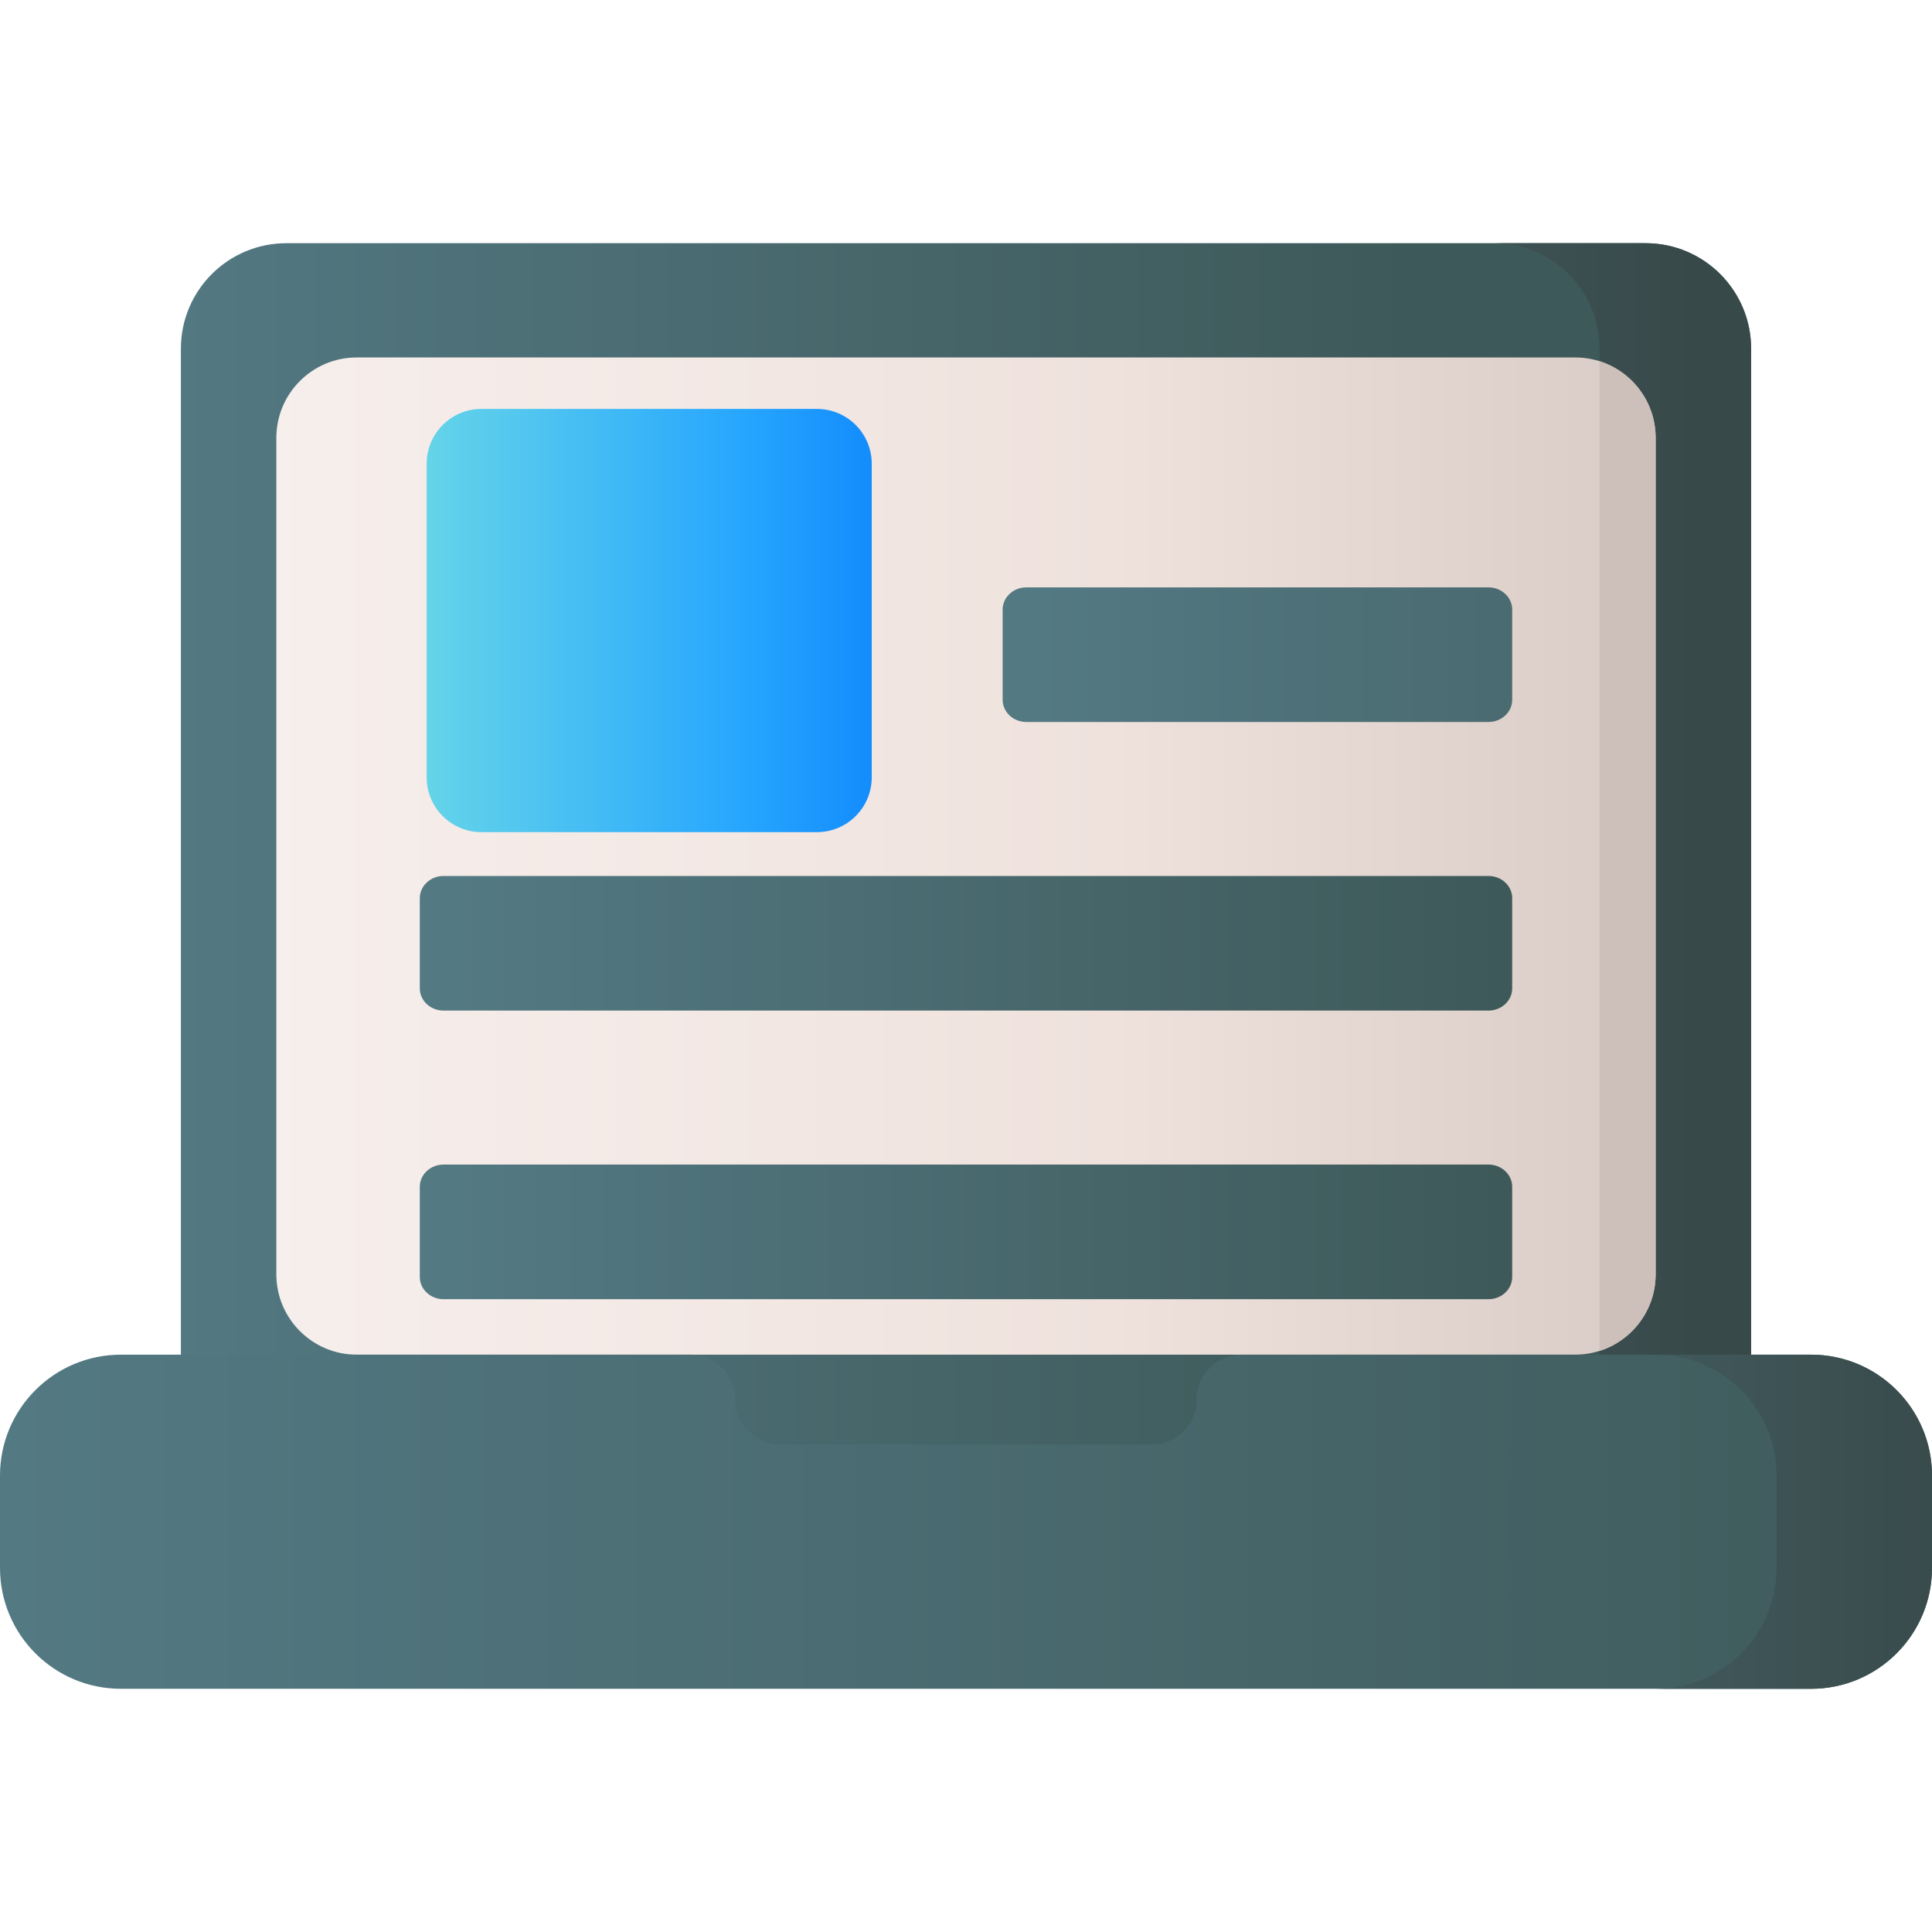
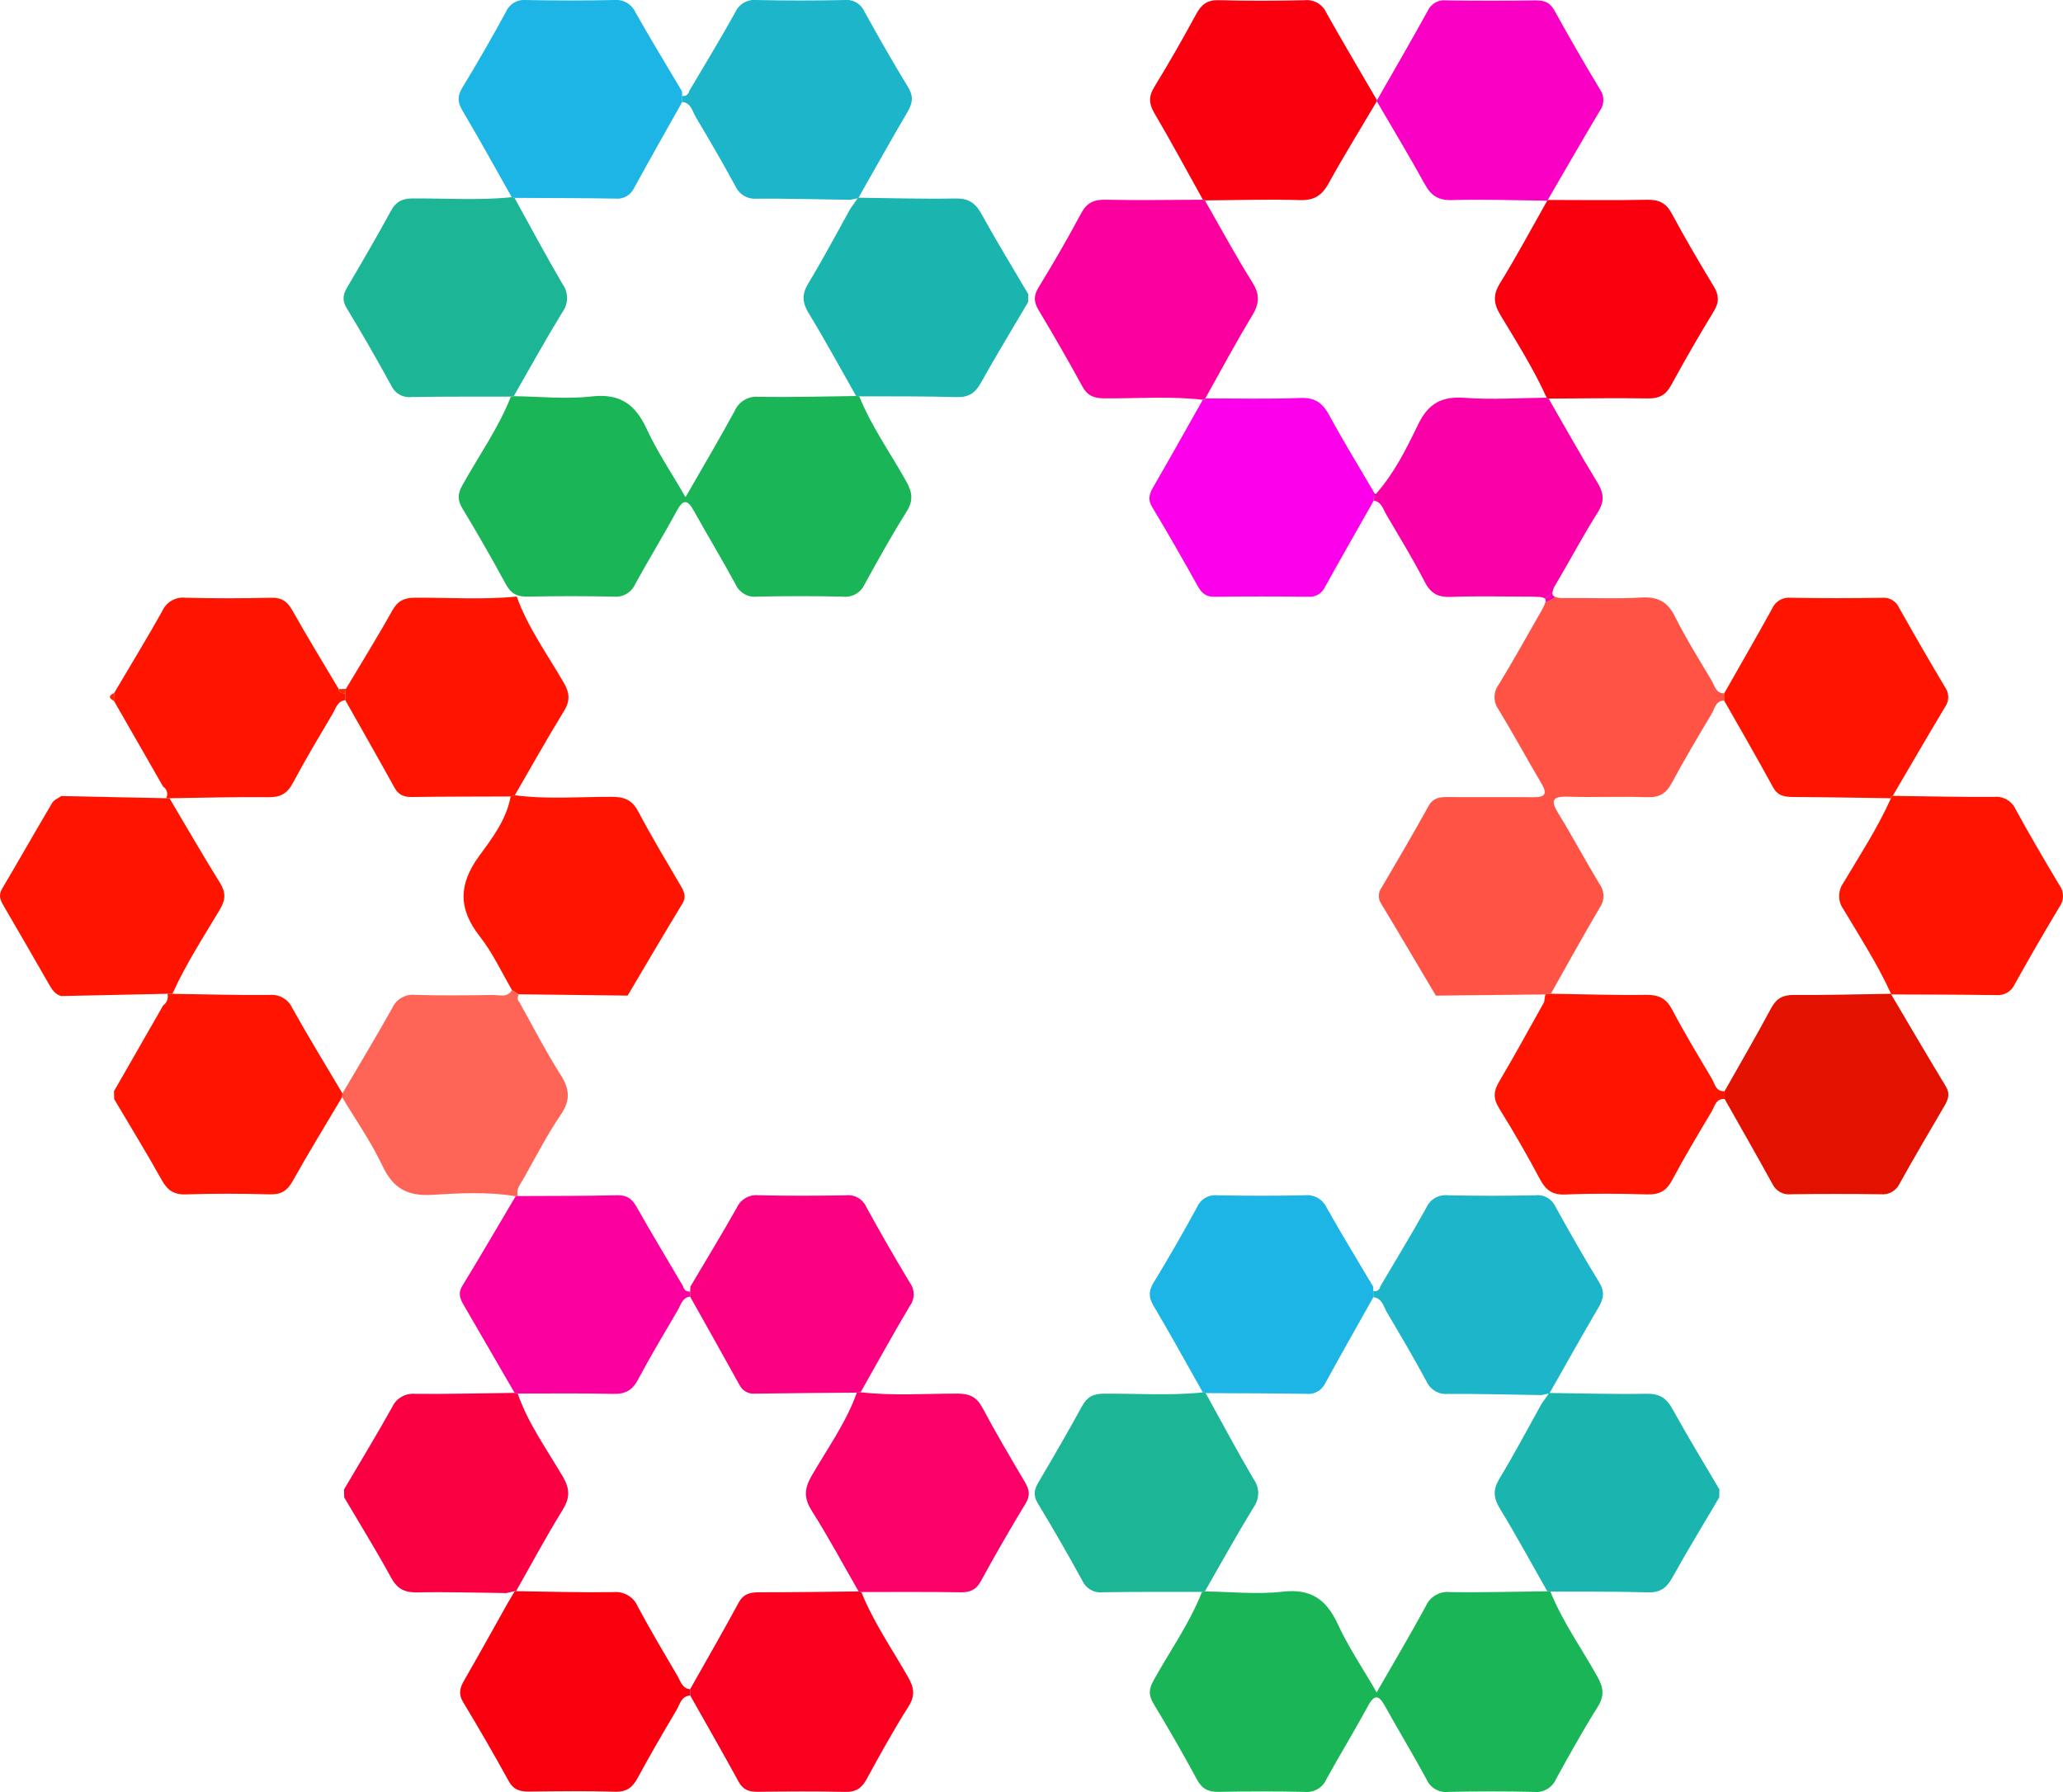
- <svg xmlns="http://www.w3.org/2000/svg" xmlns:xlink="http://www.w3.org/1999/xlink" id="Capa_1" enable-background="new 0 0 510 510" height="512" viewBox="0 0 510 510" width="512">
-   <linearGradient id="lg1">
-     <stop offset="0" stop-color="#537983" />
-     <stop offset="1" stop-color="#3e5959" />
-   </linearGradient>
-   <linearGradient id="SVGID_1_" gradientUnits="userSpaceOnUse" x1="36" x2="372.63" xlink:href="#lg1" y1="226.859" y2="226.859" />
-   <linearGradient id="lg2">
-     <stop offset="0" stop-color="#537983" />
-     <stop offset="1" stop-color="#384949" />
-   </linearGradient>
-   <linearGradient id="SVGID_2_" gradientUnits="userSpaceOnUse" x1="173" x2="446.876" xlink:href="#lg2" y1="226.859" y2="226.859" />
-   <linearGradient id="lg3">
-     <stop offset="0" stop-color="#f9f3f1" />
-     <stop offset=".573" stop-color="#efe2dd" />
-     <stop offset="1" stop-color="#cdbfba" />
-   </linearGradient>
-   <linearGradient id="SVGID_3_" gradientUnits="userSpaceOnUse" x1="-1.792" x2="514.013" xlink:href="#lg3" y1="225.979" y2="225.979" />
-   <linearGradient id="SVGID_4_" gradientUnits="userSpaceOnUse" x1="1.602" x2="539.627" xlink:href="#lg1" y1="401.699" y2="401.699" />
-   <linearGradient id="SVGID_5_" gradientUnits="userSpaceOnUse" x1="253" x2="522.073" xlink:href="#lg2" y1="401.699" y2="401.699" />
-   <linearGradient id="SVGID_6_" gradientUnits="userSpaceOnUse" x1="104" x2="265.009" y1="163.805" y2="163.805">
-     <stop offset="0" stop-color="#6bd9e7" />
-     <stop offset=".573" stop-color="#26a6fe" />
-     <stop offset="1" stop-color="#0172fb" />
-   </linearGradient>
-   <linearGradient id="SVGID_7_" gradientUnits="userSpaceOnUse" x1="202" x2="350.054" xlink:href="#lg3" y1="225.979" y2="225.979" />
-   <linearGradient id="SVGID_8_" gradientTransform="matrix(1 0 0 -1 0 301.386)" gradientUnits="userSpaceOnUse" x1="120.009" x2="397.184" xlink:href="#lg1" y1="-23.798" y2="-23.798" />
-   <linearGradient id="SVGID_9_" gradientTransform="matrix(1 0 0 -1 0 301.386)" gradientUnits="userSpaceOnUse" x1="120.009" x2="397.184" xlink:href="#lg1" y1="52.384" y2="52.384" />
-   <linearGradient id="SVGID_10_" gradientTransform="matrix(1 0 0 -1 0 301.386)" gradientUnits="userSpaceOnUse" x1="273.861" x2="551.036" xlink:href="#lg1" y1="128.566" y2="128.566" />
-   <g>
-     <path d="m462.25 389.52h-414.5v-297.475c0-15.379 12.467-27.846 27.846-27.846h358.808c15.379 0 27.846 12.467 27.846 27.846z" fill="url(#SVGID_1_)" />
-     <path d="m434.404 64.199h-40.02c15.379 0 27.846 12.467 27.846 27.846v297.475h40.02v-297.475c0-15.379-12.467-27.846-27.846-27.846z" fill="url(#SVGID_2_)" />
-     <path d="m415.825 357.597h-321.65c-11.723 0-21.227-9.504-21.227-21.227v-220.783c0-11.723 9.504-21.227 21.227-21.227h321.651c11.723 0 21.227 9.504 21.227 21.227v220.783c0 11.723-9.504 21.227-21.228 21.227z" fill="url(#SVGID_3_)" />
-     <g>
-       <path d="m510 389.519v24.36c0 17.629-14.291 31.92-31.92 31.92h-446.16c-17.629 0-31.92-14.291-31.92-31.92v-24.36c0-17.629 14.291-31.92 31.92-31.92h150.345c6.547 0 11.855 5.308 11.855 11.855 0 6.547 5.308 11.855 11.855 11.855h98.05c6.547 0 11.855-5.308 11.855-11.855 0-6.547 5.308-11.855 11.855-11.855h150.345c17.629 0 31.92 14.291 31.92 31.92z" fill="url(#SVGID_4_)" />
-       <path d="m478.077 357.597h-41.025c17.63 0 31.923 14.292 31.923 31.923v24.359c0 17.63-14.292 31.923-31.923 31.923h41.025c17.63 0 31.923-14.292 31.923-31.923v-24.359c0-17.631-14.292-31.923-31.923-31.923z" fill="url(#SVGID_5_)" />
-     </g>
-     <path d="m215.652 219.664h-88.565c-7.987 0-14.462-6.475-14.462-14.462v-82.795c0-7.987 6.475-14.462 14.462-14.462h88.565c7.987 0 14.462 6.475 14.462 14.462v82.795c-.001 7.987-6.476 14.462-14.462 14.462z" fill="url(#SVGID_6_)" />
-     <path d="m437.053 336.37v-220.783c0-9.491-6.23-17.522-14.823-20.239v261.26c8.592-2.716 14.823-10.748 14.823-20.238z" fill="url(#SVGID_7_)" />
-     <g>
-       <path d="m392.916 342.953h-275.832c-3.46 0-6.265-2.626-6.265-5.865v-23.806c0-3.239 2.805-5.865 6.265-5.865h275.833c3.46 0 6.265 2.626 6.265 5.865v23.806c-.001 3.239-2.806 5.865-6.266 5.865z" fill="url(#SVGID_8_)" />
-       <path d="m392.916 266.77h-275.832c-3.46 0-6.265-2.626-6.265-5.865v-23.806c0-3.239 2.805-5.865 6.265-5.865h275.833c3.46 0 6.265 2.626 6.265 5.865v23.806c-.001 3.24-2.806 5.865-6.266 5.865z" fill="url(#SVGID_9_)" />
-       <path d="m392.916 190.588h-121.98c-3.46 0-6.265-2.626-6.265-5.865v-23.806c0-3.239 2.805-5.865 6.265-5.865h121.98c3.46 0 6.265 2.626 6.265 5.865v23.806c0 3.239-2.805 5.865-6.265 5.865z" fill="url(#SVGID_10_)" />
+ <svg xmlns="http://www.w3.org/2000/svg" viewBox="0 0 528.127 458.814">
+   <defs>
+     <style>.cls-1{fill:#fa00a9;}.cls-2{fill:#ff5345;}.cls-3{fill:#1ab556;}.cls-4{fill:#fa000f;}.cls-5{fill:#fa00c4;}.cls-6{fill:#ff1400;}.cls-7{fill:#fa001e;}.cls-8{fill:#fc009f;}.cls-9{fill:#1cb595;}.cls-10{fill:#fc00ec;}.cls-11{fill:#ff6557;}.cls-12{fill:#e31200;}.cls-13{fill:#fa0068;}.cls-14{fill:#1cb5c9;}.cls-15{fill:#1cb5e6;}.cls-16{fill:#1ab5af;}.cls-17{fill:#fc0082;}.cls-18{fill:#fa0043;}.cls-19{fill:#ff2800;}.cls-20{fill:#16151a;}</style>
+   </defs>
+   <g id="Capa_2" data-name="Capa 2">
+     <g id="Capa_1-2" data-name="Capa 1">
+       <path class="cls-1" d="M395.615,154.255a10.192,10.192,0,0,0,2.628-1.362,1.069,1.069,0,0,1-.831-1.1c-.689.412-1.283,1.066-1.923,1.472A.931.931,0,0,1,395.615,154.255Z" />
+       <path class="cls-1" d="M409,131.232c1.79-2.827,1.619-4.93-.057-7.67-4.326-7.074-8.359-14.327-12.509-21.509a.71.71,0,0,1-.473-.222c-6.973.058-13.978.557-20.908.04-5.909-.44-9.36,1.334-12.017,6.824-2.994,6.185-6.1,12.468-10.753,17.72l-.508.981a1.013,1.013,0,0,0-.089.767c1.989.35,2.381,2.185,3.187,3.558,3.37,5.74,6.843,11.433,9.9,17.341,1.537,2.97,3.449,3.893,6.676,3.772,6.483-.245,12.982-.083,19.475-.07,2.655.006,4.078.017,4.571.5.64-.406,1.234-1.06,1.923-1.472a4.694,4.694,0,0,1,.807-2.082C401.867,143.585,405.184,137.253,409,131.232Z" />
+       <path class="cls-2" d="M438.141,174.209c-3.215-5.422-6.573-10.782-9.391-16.408-1.916-3.825-4.423-5.042-8.615-4.8-6.615.384-13.27.041-19.907.124a5.884,5.884,0,0,1-1.985-.233,10.192,10.192,0,0,1-2.628,1.362,19.175,19.175,0,0,1-1.686,3.321c-3.386,5.923-6.7,11.891-10.262,17.709a5.371,5.371,0,0,0-.038,6.375c3.793,6.261,7.292,12.7,11.014,19,1.556,2.635.864,3.5-2.05,3.465-7.325-.073-14.65.018-21.975-.042-2.106-.017-3.757.207-4.957,2.38-3.858,6.993-7.91,13.88-11.946,20.773a3.555,3.555,0,0,0-.152,4.122c4.729,7.823,9.357,15.707,14.021,23.569l28.007-.3,1.426-.187c4.157-7.362,8.237-14.769,12.52-22.057a5.069,5.069,0,0,0,0-5.916c-3.606-5.962-6.886-12.121-10.526-18.061-1.951-3.183-1.988-4.552,2.346-4.414,6.8.216,13.615-.1,20.412.128,3.106.106,4.8-1.016,6.236-3.692,3.214-5.993,6.71-11.836,10.183-17.686.784-1.321,1-3.326,3.189-3.371,0-.61.006-1.218.007-1.823C439.211,177.5,438.93,175.541,438.141,174.209Z" />
+       <path class="cls-3" d="M396.9,407.518c3.124,7.749,7.992,14.545,12.034,21.789,1.559,2.795,1.857,4.9.08,7.731-3.8,6.06-7.282,12.327-10.735,18.6a5.432,5.432,0,0,1-5.552,3.175c-7.323-.179-14.655-.164-21.979-.008a5.369,5.369,0,0,1-5.534-3.173c-3.4-6.3-7.124-12.42-10.594-18.681-1.6-2.885-2.7-3.338-4.469-.051-3.4,6.3-7.158,12.4-10.6,18.677a5.447,5.447,0,0,1-5.535,3.233c-7.323-.169-14.655-.152-21.979-.008-2.626.051-4.277-.7-5.582-3.107q-5.351-9.879-11.167-19.5c-1.292-2.144-1.2-3.723,0-5.889,4.178-7.544,9.246-14.607,12.415-22.7.244-.052.493-.093.743-.127,6.636.081,13.348.822,19.888.07,7.312-.84,11.236,2.008,14.16,8.347,2.654,5.753,6.252,11.069,9.928,17.433,4.563-7.954,8.7-14.915,12.558-22.027a6.086,6.086,0,0,1,6.236-3.655c8.29.136,16.586-.111,24.88-.205A5.05,5.05,0,0,1,396.9,407.518Z" />
+       <path class="cls-4" d="M307.944,51.141c-4.119-7.4-8.126-14.865-12.419-22.163-1.448-2.461-1.5-4.311.006-6.759,3.737-6.091,7.278-12.309,10.683-18.593,1.334-2.461,2.837-3.666,5.8-3.582,7.311.208,14.634.174,21.948.013a5.48,5.48,0,0,1,5.563,3.17c4.223,7.54,8.64,14.971,12.983,22.439,0,0-.045.271-.045.272-4.125,6.975-8.4,13.868-12.306,20.961-1.718,3.118-3.7,4.45-7.38,4.337-8.1-.249-16.224.019-24.337.076A.953.953,0,0,1,307.944,51.141Z" />
+       <path class="cls-5" d="M352.461,25.937s.045-.276.045-.271c4.349-7.625,8.77-15.217,13-22.913A4.618,4.618,0,0,1,370.259.1q11.446.169,22.9,0c2.225-.032,3.646.549,4.786,2.611q5.657,10.232,11.692,20.25a4.7,4.7,0,0,1-.122,5.477c-4.5,7.545-8.878,15.168-13.3,22.761l-.123.183c-8.147-.084-16.3-.383-24.437-.153-3.526.1-5.342-1.2-6.952-4.135C360.787,39.951,356.561,32.979,352.461,25.937Z" />
+       <path class="cls-6" d="M484.544,203.783c8.639.105,17.279.308,25.917.258A5.46,5.46,0,0,1,516,207.219c3.59,6.559,7.37,13.018,11.217,19.431a4.675,4.675,0,0,1,.054,5.477q-5.909,9.826-11.487,19.851a4.735,4.735,0,0,1-4.72,2.822c-8.971-.147-17.945-.136-26.914-.179,0,0-.044-.161-.044-.161-3.437-7.561-7.947-14.526-12.182-21.635a5.811,5.811,0,0,1,0-6.8c4.232-7.109,8.764-14.06,12.166-21.639l.024-.45Z" />
+       <path class="cls-7" d="M220.5,407.631c3.1,7.73,7.852,14.558,11.942,21.74,1.564,2.746,1.9,4.788.1,7.628-3.815,6.02-7.271,12.276-10.68,18.541-1.262,2.321-2.753,3.327-5.461,3.267-7.463-.168-14.934-.106-22.4-.029-2.168.023-3.745-.434-4.89-2.529-4.051-7.418-8.26-14.75-12.409-22.114q-.013-.81-.026-1.62c4.151-7.373,8.379-14.7,12.409-22.143,1.251-2.309,2.989-2.675,5.316-2.672,8.468.009,16.937-.13,25.405-.213A4.844,4.844,0,0,1,220.5,407.631Z" />
+       <path class="cls-6" d="M484.544,203.783l-.429.149-.024.45c-8.3-.113-16.6-.268-24.893-.314-2.263-.012-4.065-.189-5.354-2.574-4.023-7.447-8.3-14.758-12.472-22.121,0-.608.007-1.216.008-1.821,4.107-7.231,8.27-14.433,12.288-21.716a4.641,4.641,0,0,1,4.7-2.783c7.825.145,15.654.122,23.48.011a4.339,4.339,0,0,1,4.331,2.572q5.75,10.229,11.751,20.314a4.342,4.342,0,0,1,.017,5.05C493.409,188.551,489,196.181,484.544,203.783Z" />
+       <path class="cls-6" d="M395.591,254.631l1.426-.187c8.115.12,16.232.4,24.343.283,3.21-.044,5.161.833,6.708,3.779,3.159,6.013,6.688,11.835,10.161,17.679.774,1.3.98,3.368,3.263,3.209q.007,1,.014,2c-2.261-.153-2.532,1.867-3.315,3.186-3.472,5.855-6.99,11.693-10.189,17.7-1.466,2.754-3.32,3.624-6.328,3.54-6.971-.193-13.959-.269-20.923.029-3.369.144-5.049-1.141-6.55-3.964q-4.908-9.232-10.439-18.127c-1.537-2.479-1.439-4.358.017-6.808,3.982-6.7,7.695-13.565,11.514-20.365Q395.442,255.606,395.591,254.631Z" />
+       <path class="cls-8" d="M307.944,51.141a.964.964,0,0,0,.5.172c4.036,7.034,7.887,14.183,12.188,21.049,1.964,3.135,1.747,5.454-.106,8.5-4.206,6.92-8.006,14.086-11.972,21.152a.474.474,0,0,1-.631.347c-8.43-.986-16.889-.277-25.333-.367-2.62-.028-4.239-.709-5.536-3.1-3.56-6.56-7.307-13.021-11.136-19.428-1.24-2.073-1.393-3.671-.063-5.843,3.809-6.223,7.477-12.544,10.907-18.982,1.467-2.753,3.3-3.566,6.3-3.5C291.349,51.318,299.648,51.164,307.944,51.141Z" />
+       <path class="cls-4" d="M176.674,432.516l.027,1.619c-2.348.133-2.656,2.288-3.524,3.749-3.391,5.712-6.743,11.453-9.9,17.3-1.323,2.449-2.828,3.665-5.792,3.579-7.3-.212-14.619-.123-21.927-.038-2.324.027-4.056-.371-5.322-2.667q-5.65-10.254-11.7-20.285c-1.243-2.069-.788-3.642.283-5.5,3.722-6.47,7.335-13,10.989-19.51l1.971-3.361.332.016c8.306.108,16.615.367,24.917.246a6.1,6.1,0,0,1,6.241,3.694c3.219,6,6.7,11.87,10.155,17.749C174.224,430.456,174.593,432.335,176.674,432.516Z" />
+       <path class="cls-6" d="M29.23,177.431c4.133-7,8.38-13.932,12.339-21.027a5.774,5.774,0,0,1,5.933-3.352q10.953.268,21.916,0c2.719-.067,4.146.966,5.44,3.265,3.818,6.786,7.892,13.429,11.866,20.128.091,1.044.983.985,1.668,1.211,0,.535,0,1.069-.006,1.607-2.02.267-2.417,2.1-3.219,3.464-3.451,5.866-6.974,11.7-10.162,17.707-1.439,2.713-3.157,3.724-6.233,3.686-8.458-.1-16.92.153-25.381.266a4.578,4.578,0,0,1-.836-.01,2.256,2.256,0,0,0-.794-2.963l-12.585-21.95Z" />
+       <path class="cls-6" d="M87.58,280.913c-4.239,7.152-8.6,14.238-12.652,21.493-1.4,2.508-2.983,3.488-5.865,3.406-7.155-.2-14.325-.232-21.477.011-3.147.107-4.759-1.116-6.224-3.744-3.884-6.971-8.065-13.777-12.128-20.648l-.049-2.034,12.581-21.952a2.768,2.768,0,0,0,1.1-2.99l1.274.014c8.273.119,16.547.357,24.818.291a5.8,5.8,0,0,1,5.885,3.379c4.107,7.369,8.527,14.563,12.824,21.826Z" />
+       <path class="cls-9" d="M308.448,407.474c-.25.033-.5.074-.743.126-8.474.016-16.953-.047-25.428.095a5.03,5.03,0,0,1-5.159-2.9c-3.681-6.7-7.474-13.341-11.442-19.873-1.259-2.072-.908-3.559.2-5.431,3.8-6.441,7.562-12.908,11.14-19.473,1.284-2.357,2.862-3.157,5.522-3.174,8.463-.056,16.939.548,25.391-.317a1.445,1.445,0,0,1,.721.174c4.079,7.372,8.026,14.821,12.3,22.077a6.1,6.1,0,0,1-.06,7.2C316.579,393.045,312.573,400.3,308.448,407.474Z" />
+       <path class="cls-4" d="M396.089,51.384l.123-.183c8.476,0,16.955.124,25.429-.051,3.007-.062,4.867.792,6.34,3.539,3.374,6.3,7,12.462,10.7,18.57,1.37,2.259,1.488,4.068.08,6.385q-5.7,9.367-10.953,19c-1.382,2.546-3.105,3.416-5.946,3.371-8.473-.132-16.951.01-25.43.042a.759.759,0,0,1-.48-.223c-3.353-7.406-7.7-14.268-11.872-21.212-1.742-2.9-1.923-5.12-.075-8.114C388.266,65.61,392.09,58.442,396.089,51.384Z" />
+       <path class="cls-10" d="M307.918,102.363a.474.474,0,0,0,.631-.347c8.122-.007,16.251.2,24.36-.114,3.713-.143,5.655,1.254,7.349,4.372,3.713,6.833,7.787,13.47,11.714,20.187a3.5,3.5,0,0,1-.2.937,1.007,1.007,0,0,0-.089.765c-4.167,7.366-8.375,14.713-12.477,22.118a4.345,4.345,0,0,1-4.359,2.52q-11.963-.156-23.927.005c-2.173.033-3.261-.9-4.248-2.66-3.817-6.808-7.655-13.61-11.7-20.282-1.293-2.132-.657-3.576.405-5.406C299.625,117.133,303.748,109.734,307.918,102.363Z" />
+       <path class="cls-11" d="M87.58,280.913c.029-.316.057-.632.086-.948,4.265-7.269,8.628-14.482,12.738-21.836a5.758,5.758,0,0,1,5.894-3.392c6.61.19,13.23.118,19.844.018,1.684-.026,3.72.807,4.931-1.264l1.682,1.089c-.2.683-.448,1.371.178,1.98,3.48,6.206,6.714,12.568,10.53,18.56,2.334,3.667,2.674,6.5.109,10.271-3.621,5.324-6.551,11.121-9.744,16.734-.719,1.265-1.8,2.457-1.252,4.122a.853.853,0,0,1-.568.042c-7.1-1.169-14.286-.79-21.36-.356-6.362.391-10.017-1.661-12.737-7.422C95.018,292.385,91.068,286.758,87.58,280.913Z" />
+       <path class="cls-12" d="M441.506,281.393q-.007-1-.013-2c3.986-7.064,8.078-14.07,11.9-21.22,1.361-2.546,3.029-3.445,5.879-3.423,8.275.064,16.553-.172,24.83-.29,0,0,.047.166.044.161,4.646,7.852,9.244,15.739,13.98,23.543,1.173,1.932.592,3.383-.384,5.05-3.868,6.6-7.733,13.2-11.463,19.884a4.77,4.77,0,0,1-4.808,2.691q-11.476-.156-22.958,0a4.7,4.7,0,0,1-4.794-2.672C449.729,295.831,445.589,288.627,441.506,281.393Z" />
+       <path class="cls-6" d="M88.384,179.26c0-.535.006-1.069.01-1.607.05-.418.1-.833.146-1.248,3.968-6.654,8.074-13.231,11.832-20,1.407-2.535,3.035-3.346,5.853-3.361,8.732-.048,17.476.565,26.194-.309l-.153-.044c2.86,8.027,7.9,14.88,12.091,22.183,1.522,2.655,1.61,4.61,0,7.228-4.346,7.077-8.4,14.334-12.566,21.518l-1.067.314c-8.427.034-16.855.02-25.281.135-2.027.028-3.41-.513-4.434-2.365C96.856,194.191,92.6,186.736,88.384,179.26Z" />
+       <path class="cls-13" d="M220.5,407.631a4.987,4.987,0,0,0-.695-.145c-3.968-6.9-7.736-13.933-11.988-20.655-2.065-3.265-1.939-5.668-.029-8.976,4.034-6.983,8.822-13.584,11.564-21.274a5.079,5.079,0,0,1,.96-.1c8.284.97,16.6.329,24.9.353,3.036.008,4.831.888,6.286,3.611,3.445,6.451,7.162,12.76,10.885,19.057,1.111,1.879,1.442,3.366.185,5.435q-5.954,9.8-11.447,19.884c-1.217,2.218-2.729,2.916-5.171,2.878C237.466,407.566,228.982,407.637,220.5,407.631Z" />
+       <path class="cls-6" d="M130.725,203.932l1.067-.314c8.273,1.117,16.587.372,24.88.411,3.192.015,5.16.805,6.72,3.757,3.413,6.464,7.2,12.731,10.887,19.048.873,1.5,1.5,2.76.405,4.55-4.747,7.8-9.355,15.684-14.013,23.537l-27.916-.341-1.683-1.089c-2.693-4.572-4.928-9.5-8.179-13.634-5.6-7.117-5.589-13.393-.164-20.772C126.044,214.577,129.662,209.815,130.725,203.932Z" />
+       <path class="cls-14" d="M353.346,329.393c3.957-6.72,8.028-13.377,11.808-20.195a5.352,5.352,0,0,1,5.5-3.147q11.207.237,22.42,0a4.972,4.972,0,0,1,5.12,2.9c3.609,6.541,7.309,13.037,11.21,19.406,1.45,2.367,1.138,4.155-.166,6.374-4.29,7.3-8.411,14.7-12.6,22.058q-1.024.211-2.049.418c-7.957-.12-15.914-.338-23.87-.3a5.462,5.462,0,0,1-5.53-3.192c-3.234-5.986-6.673-11.864-10.151-17.713-.873-1.469-1.181-3.6-3.462-3.862l-.018-1.546A1.471,1.471,0,0,0,353.346,329.393Z" />
+       <path class="cls-15" d="M351.563,330.585l.018,1.547c-4.122,7.352-8.288,14.68-12.336,22.071a4.724,4.724,0,0,1-4.786,2.686c-8.6-.145-17.21-.136-25.815-.184a1.417,1.417,0,0,0-.718-.175c-4.179-7.392-8.267-14.839-12.593-22.144-1.265-2.136-1.375-3.709-.06-5.875q5.833-9.606,11.207-19.488a5,5,0,0,1,5.117-2.972c7.5.141,15,.162,22.489-.009a5.469,5.469,0,0,1,5.54,3.193c3.842,6.8,7.909,13.47,11.888,20.192Q351.54,330.006,351.563,330.585Z" />
+       <path class="cls-16" d="M396.9,407.518a5.17,5.17,0,0,0-.805-.083c-4.022-7.074-7.9-14.233-12.134-21.182-1.685-2.768-1.8-4.879-.085-7.695,3.786-6.231,7.184-12.7,10.74-19.068l1.982-2.824c8.292.094,16.587.355,24.874.2,3.281-.062,5.105,1.047,6.665,3.88,3.836,6.969,8,13.758,12.029,20.619l-.036,2.034c-4.042,6.865-8.2,13.666-12.068,20.628-1.466,2.639-3.133,3.79-6.245,3.694C413.519,407.467,405.209,407.562,396.9,407.518Z" />
+       <path class="cls-8" d="M132.008,306.289a.853.853,0,0,0,.568-.042c8.483-.05,16.972,0,25.456-.206,2.568-.061,3.832,1,5.019,3.109,3.835,6.809,7.877,13.5,11.839,20.239a1.563,1.563,0,0,0,1.79,1.3q-.007.649-.017,1.3c-2.033.285-2.382,2.155-3.181,3.518-3.456,5.885-6.961,11.748-10.167,17.769-1.452,2.727-3.251,3.7-6.31,3.626-8.155-.2-16.317-.079-24.477-.086a2.28,2.28,0,0,0-.786-.175q-6.465-11.169-12.938-22.332c-.942-1.619-1.666-3.059-.473-5.019C122.971,321.673,127.462,313.964,132.008,306.289Z" />
+       <path class="cls-17" d="M176.663,331.989l.018-1.3q.03-.629.058-1.256c3.975-6.721,8.036-13.393,11.875-20.189a5.478,5.478,0,0,1,5.538-3.2c7.488.168,14.984.146,22.474.01a5.015,5.015,0,0,1,5.132,2.953q5.386,9.857,11.2,19.478a4.943,4.943,0,0,1-.029,5.875c-4.336,7.3-8.428,14.734-12.613,22.119a5.1,5.1,0,0,0-.961.1c-8.656.079-17.311.137-25.966.256a4.043,4.043,0,0,1-4.075-2.208C185.143,347.055,180.887,339.531,176.663,331.989Z" />
+       <path class="cls-6" d="M44.139,254.469l-1.276-.014-27.177.583c-1.581-.438-2.37-1.653-3.135-2.994q-5.7-9.975-11.5-19.893c-.858-1.473-1.59-2.782-.52-4.587,4.329-7.305,8.507-14.7,12.834-22,.455-.767,1.53-1.167,2.318-1.737l26.87.554a4.588,4.588,0,0,0,.837.01c4.286,7.225,8.477,14.508,12.909,21.641,1.519,2.444,1.486,4.322.016,6.793C52.084,239.934,47.55,246.89,44.139,254.469Z" />
+       <path class="cls-18" d="M131.742,356.642a2.345,2.345,0,0,1,.79.174c2.687,7.737,7.5,14.341,11.579,21.317,1.85,3.167,1.788,5.475-.12,8.555-4.191,6.764-7.944,13.8-11.876,20.723l-.334-.015-2.142.508c-7.609-.086-15.221-.334-22.825-.179-3.212.065-5.109-.87-6.689-3.766-3.8-6.965-7.984-13.721-12.013-20.561q-.019-1.016-.038-2.03c4.125-7.015,8.355-13.971,12.319-21.076a5.893,5.893,0,0,1,5.937-3.4C114.8,356.963,123.271,356.746,131.742,356.642Z" />
+       <path class="cls-19" d="M29.23,177.431l-.054,2.032C27.743,178.747,27.82,178.071,29.23,177.431Z" />
+       <path class="cls-19" d="M88.54,176.405c-.048.415-.1.83-.146,1.248-.687-.223-1.579-.164-1.67-1.208Z" />
+       <path class="cls-20" d="M351.972,126.461l.308-.046-.509.981A3.47,3.47,0,0,0,351.972,126.461Z" />
+       <path class="cls-3" d="M219.972,101.478c3.124,7.75,7.992,14.545,12.034,21.789,1.559,2.8,1.856,4.9.079,7.731-3.8,6.061-7.281,12.327-10.734,18.6a5.434,5.434,0,0,1-5.552,3.176c-7.323-.18-14.655-.164-21.979-.009a5.366,5.366,0,0,1-5.534-3.173c-3.4-6.3-7.124-12.419-10.594-18.681-1.6-2.885-2.7-3.338-4.47-.051-3.4,6.3-7.158,12.4-10.6,18.677a5.446,5.446,0,0,1-5.535,3.233c-7.323-.169-14.655-.151-21.98-.008-2.625.052-4.277-.7-5.581-3.107q-5.351-9.879-11.167-19.5c-1.293-2.143-1.2-3.723,0-5.888,4.178-7.545,9.246-14.608,12.415-22.7q.366-.077.743-.127c6.636.082,13.348.823,19.888.071,7.312-.841,11.236,2.007,14.16,8.347,2.653,5.752,6.252,11.068,9.928,17.433,4.563-7.955,8.7-14.915,12.558-22.028a6.085,6.085,0,0,1,6.236-3.654c8.29.135,16.586-.111,24.879-.206A5.169,5.169,0,0,1,219.972,101.478Z" />
+       <path class="cls-9" d="M131.517,101.434c-.25.033-.5.075-.742.126-8.475.016-16.953-.047-25.428.1a5.033,5.033,0,0,1-5.16-2.9c-3.68-6.7-7.473-13.341-11.441-19.872-1.259-2.072-.908-3.559.2-5.432,3.8-6.44,7.562-12.907,11.14-19.473,1.284-2.356,2.862-3.156,5.521-3.174,8.464-.056,16.94.548,25.392-.317a1.446,1.446,0,0,1,.721.175c4.079,7.372,8.026,14.82,12.3,22.076a6.1,6.1,0,0,1-.06,7.2C139.649,87.006,135.643,94.256,131.517,101.434Z" />
+       <path class="cls-14" d="M176.416,23.354c3.957-6.72,8.028-13.377,11.808-20.2a5.351,5.351,0,0,1,5.5-3.146q11.207.237,22.42,0a4.974,4.974,0,0,1,5.12,2.9c3.609,6.54,7.309,13.037,11.21,19.406,1.45,2.367,1.138,4.155-.166,6.373-4.29,7.3-8.411,14.7-12.6,22.059q-1.024.212-2.049.417c-7.957-.119-15.914-.338-23.871-.3a5.463,5.463,0,0,1-5.53-3.193c-3.233-5.986-6.672-11.864-10.15-17.713-.873-1.469-1.181-3.6-3.462-3.862l-.018-1.545A1.473,1.473,0,0,0,176.416,23.354Z" />
+       <path class="cls-15" d="M174.633,24.546l.018,1.546c-4.122,7.353-8.288,14.68-12.336,22.071a4.723,4.723,0,0,1-4.786,2.686c-8.6-.144-17.21-.135-25.815-.184A1.427,1.427,0,0,0,131,50.49c-4.179-7.392-8.267-14.838-12.593-22.144-1.265-2.136-1.375-3.709-.06-5.874q5.832-9.608,11.207-19.489A5,5,0,0,1,134.667.011c7.5.142,15,.162,22.489-.008A5.469,5.469,0,0,1,162.7,3.2c3.842,6.8,7.909,13.471,11.888,20.192Q174.61,23.968,174.633,24.546Z" />
+       <path class="cls-16" d="M219.972,101.478a5.169,5.169,0,0,0-.805-.082c-4.022-7.075-7.905-14.234-12.134-21.182-1.685-2.769-1.8-4.88-.085-7.7,3.785-6.231,7.183-12.7,10.739-19.067l1.983-2.825c8.292.094,16.587.356,24.874.2,3.281-.062,5.1,1.047,6.665,3.88,3.836,6.969,8,13.758,12.029,20.62l-.036,2.033c-4.042,6.866-8.2,13.667-12.068,20.629-1.466,2.638-3.133,3.789-6.245,3.694C236.589,101.427,228.278,101.522,219.972,101.478Z" />
    </g>
  </g>
</svg>
